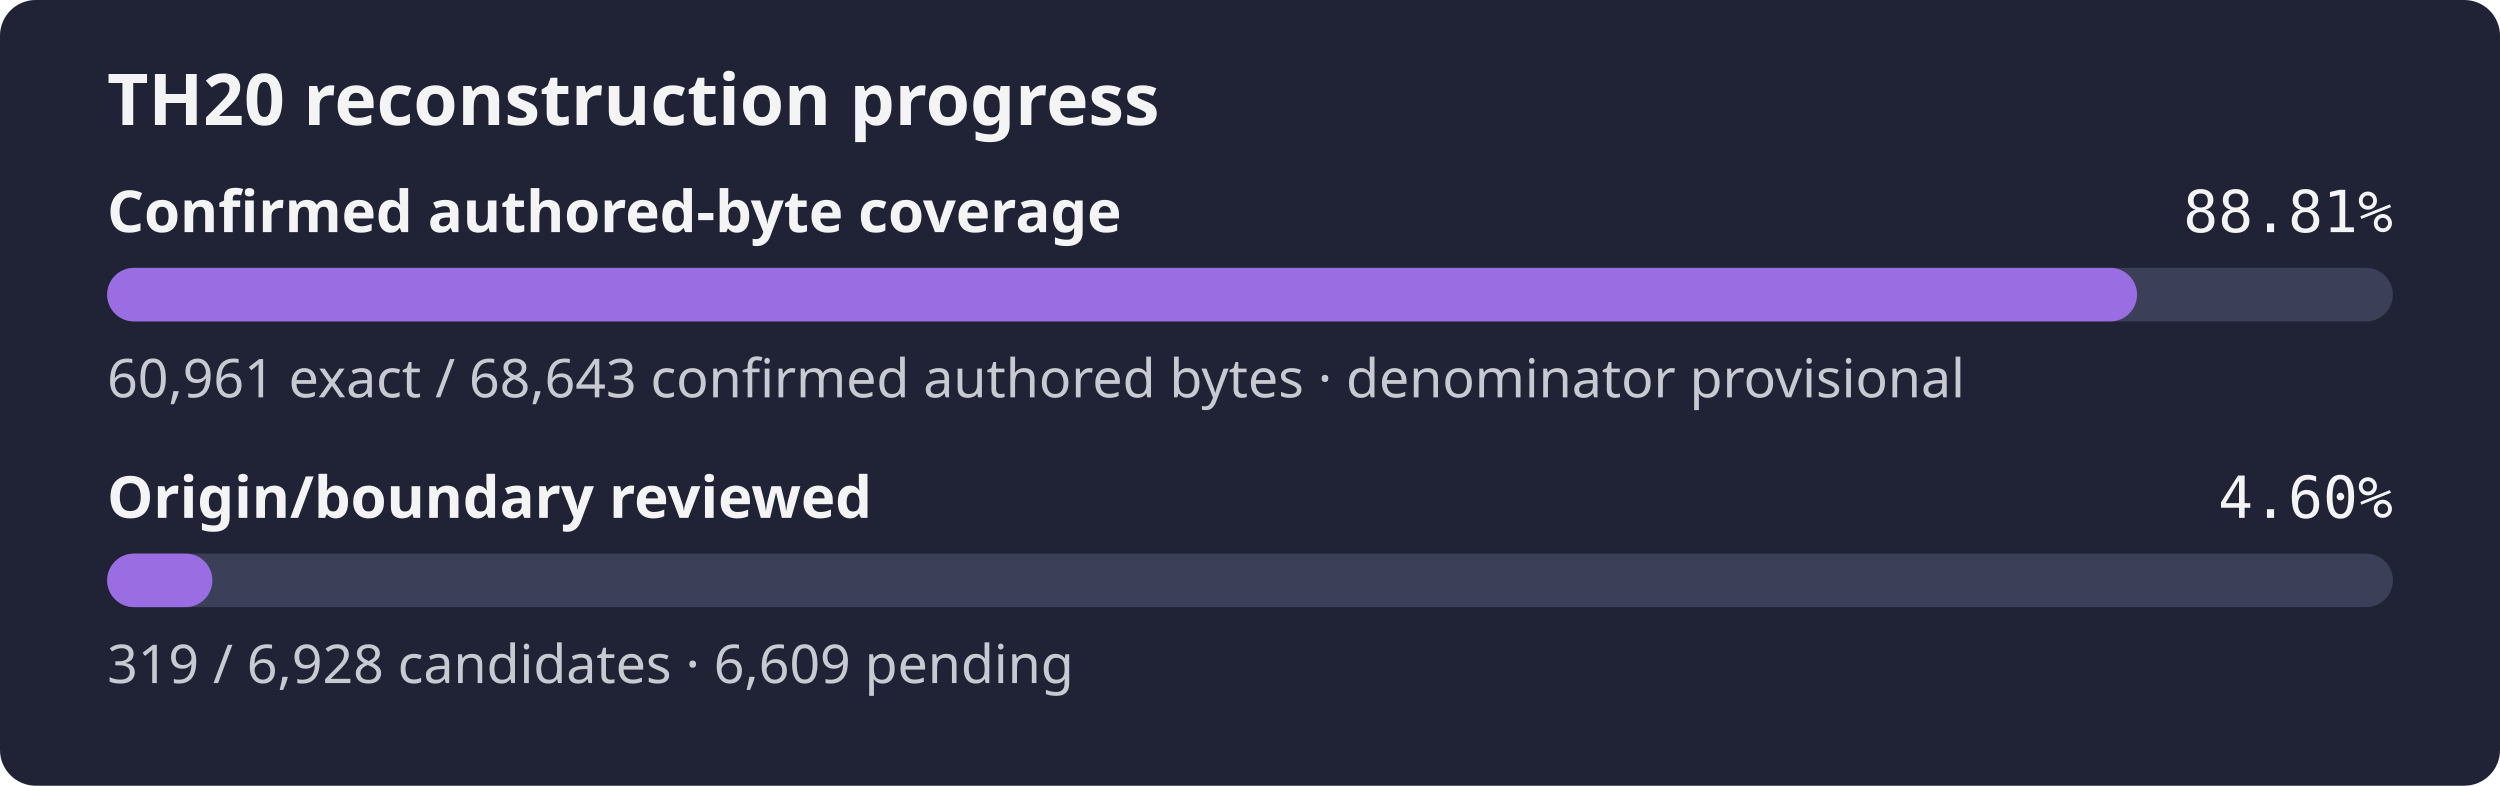
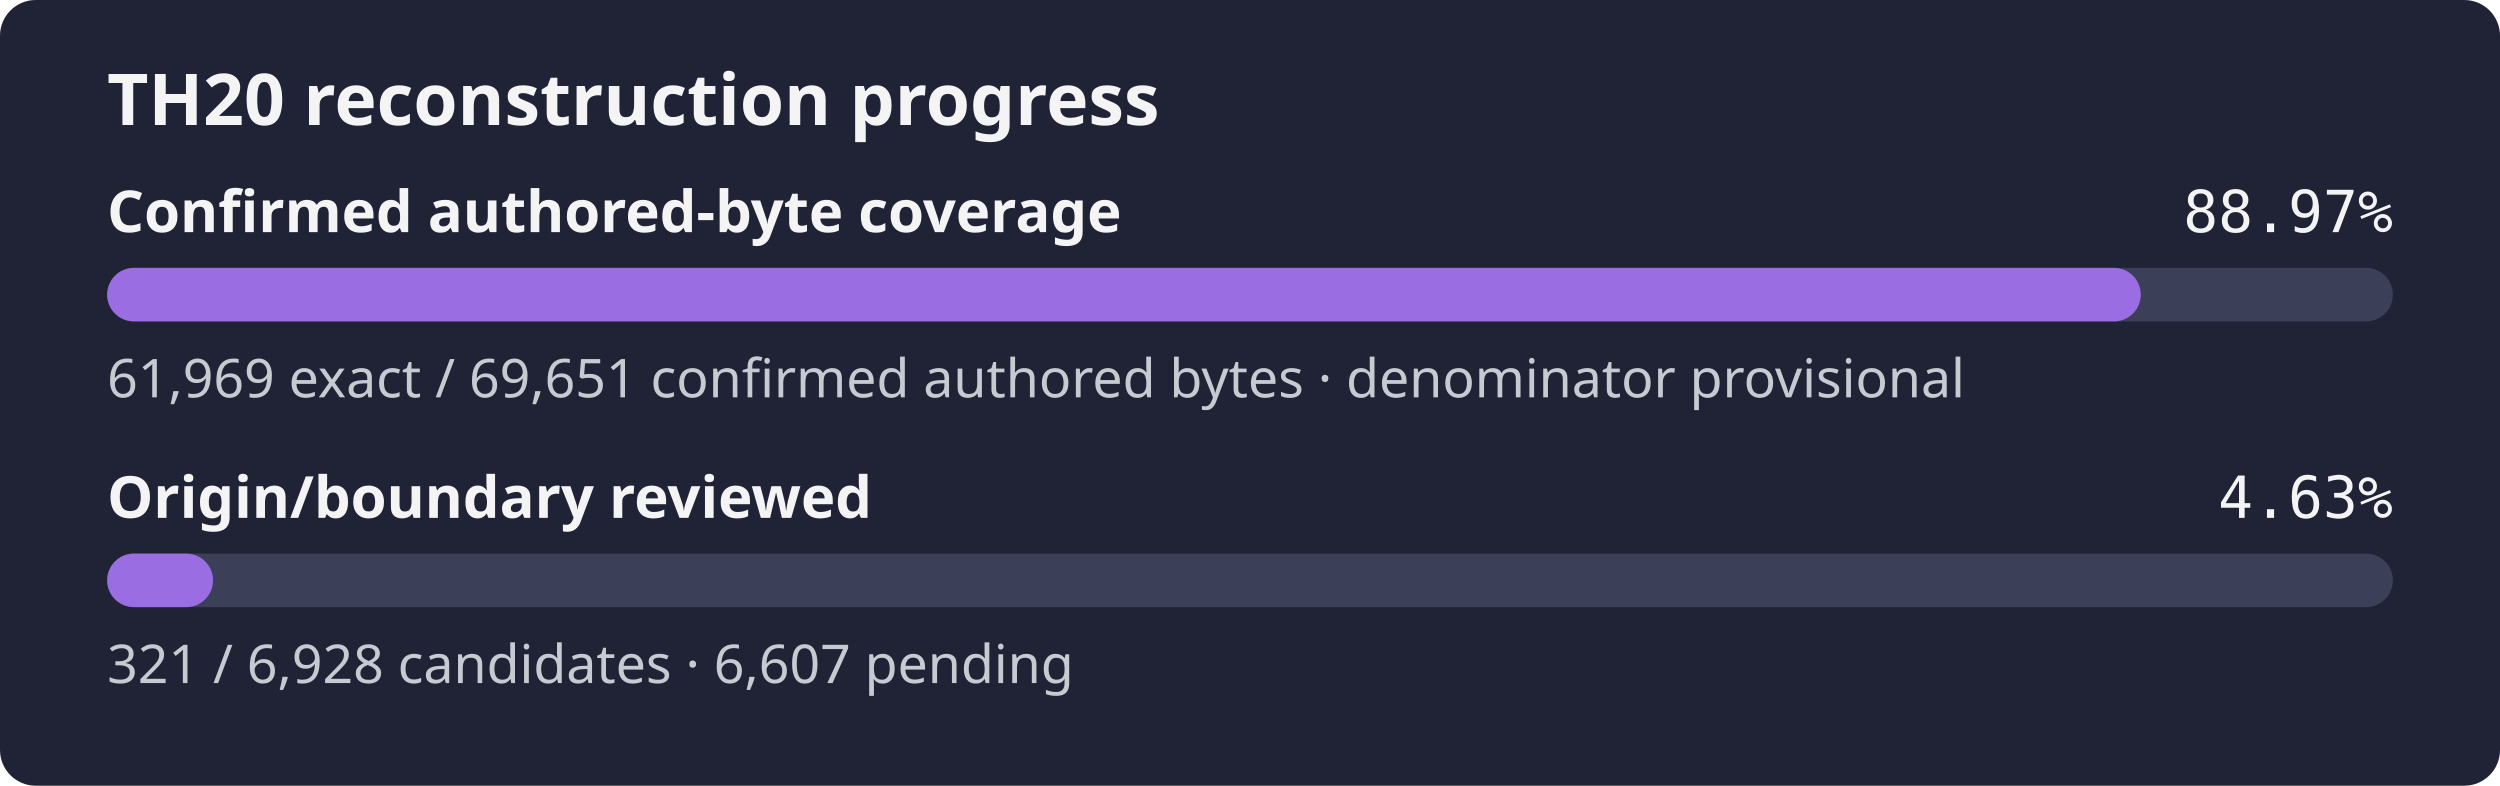
- <svg xmlns="http://www.w3.org/2000/svg" width="560" height="176" role="img" aria-label="TH20 reconstruction progress: 88.81% of the confirmed authored-byte set is exact, origin review 4.60%">
+ <svg xmlns="http://www.w3.org/2000/svg" width="560" height="176" role="img" aria-label="TH20 reconstruction progress: 88.97% of the confirmed authored-byte set is exact, origin review 4.63%">
  <rect width="560" height="176" rx="8" fill="#1f2335" />
  <text x="24" y="28" fill="#f4f4f5" font-family="sans-serif" font-size="16" font-weight="600">TH20 reconstruction progress</text>
  <text x="24" y="52" fill="#f4f4f5" font-family="sans-serif" font-size="13" font-weight="600">Confirmed authored-byte coverage</text>
-   <text x="536" y="52" fill="#f4f4f5" text-anchor="end" font-family="monospace" font-size="13">88.81%</text>
+   <text x="536" y="52" fill="#f4f4f5" text-anchor="end" font-family="monospace" font-size="13">88.97%</text>
  <rect x="24" y="60" width="512" height="12" rx="6" fill="#3b4058" />
-   <rect x="24" y="60" width="454.70" height="12" rx="6" fill="#9b6de3" />
-   <text x="24" y="89" fill="#c8cad2" font-family="sans-serif" font-size="12">60,961 exact / 68,643 confirmed authored bytes · denominator provisional</text>
+   <rect x="24" y="60" width="455.53" height="12" rx="6" fill="#9b6de3" />
+   <text x="24" y="89" fill="#c8cad2" font-family="sans-serif" font-size="12">61,969 exact / 69,651 confirmed authored bytes · denominator provisional</text>
  <text x="24" y="116" fill="#f4f4f5" font-family="sans-serif" font-size="13" font-weight="600">Origin/boundary reviewed</text>
-   <text x="536" y="116" fill="#f4f4f5" text-anchor="end" font-family="monospace" font-size="13">4.60%</text>
+   <text x="536" y="116" fill="#f4f4f5" text-anchor="end" font-family="monospace" font-size="13">4.63%</text>
  <rect x="24" y="124" width="512" height="12" rx="6" fill="#3b4058" />
-   <rect x="24" y="124" width="23.58" height="12" rx="6" fill="#9b6de3" />
-   <text x="24" y="153" fill="#c8cad2" font-family="sans-serif" font-size="12">319 / 6,928 candidates · 6,609 pending</text>
+   <rect x="24" y="124" width="23.72" height="12" rx="6" fill="#9b6de3" />
+   <text x="24" y="153" fill="#c8cad2" font-family="sans-serif" font-size="12">321 / 6,928 candidates · 6,607 pending</text>
</svg>
